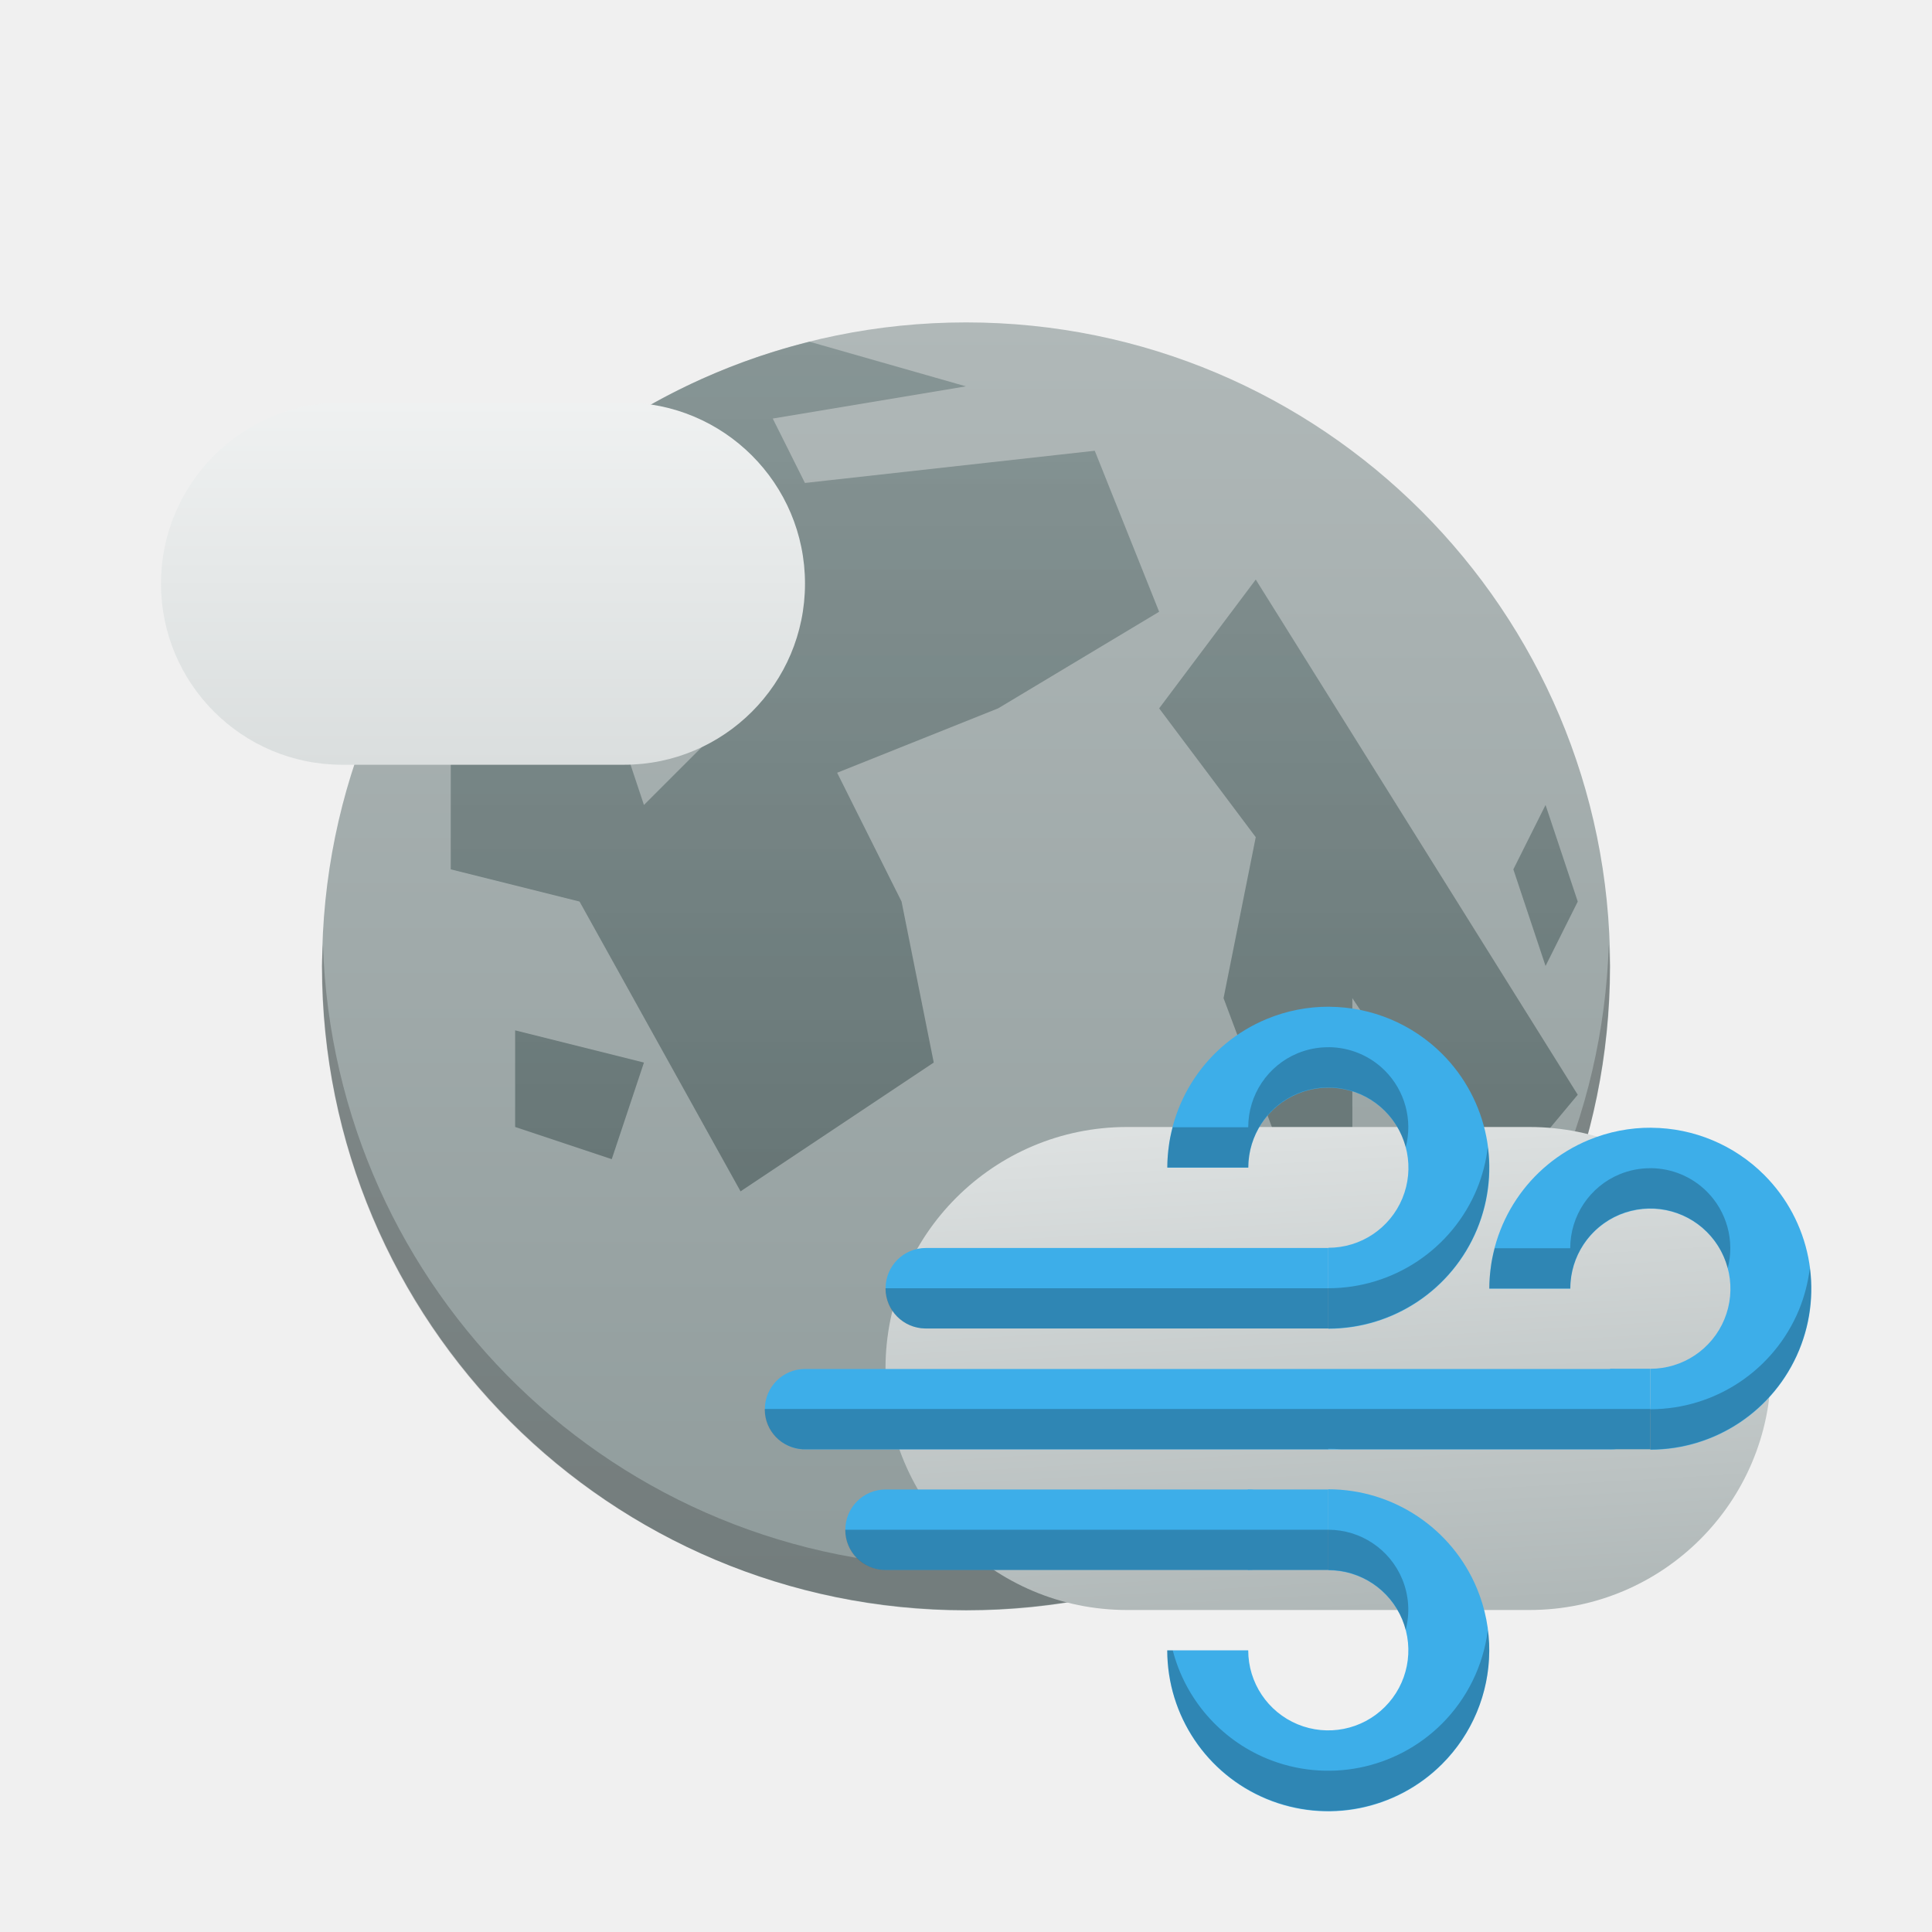
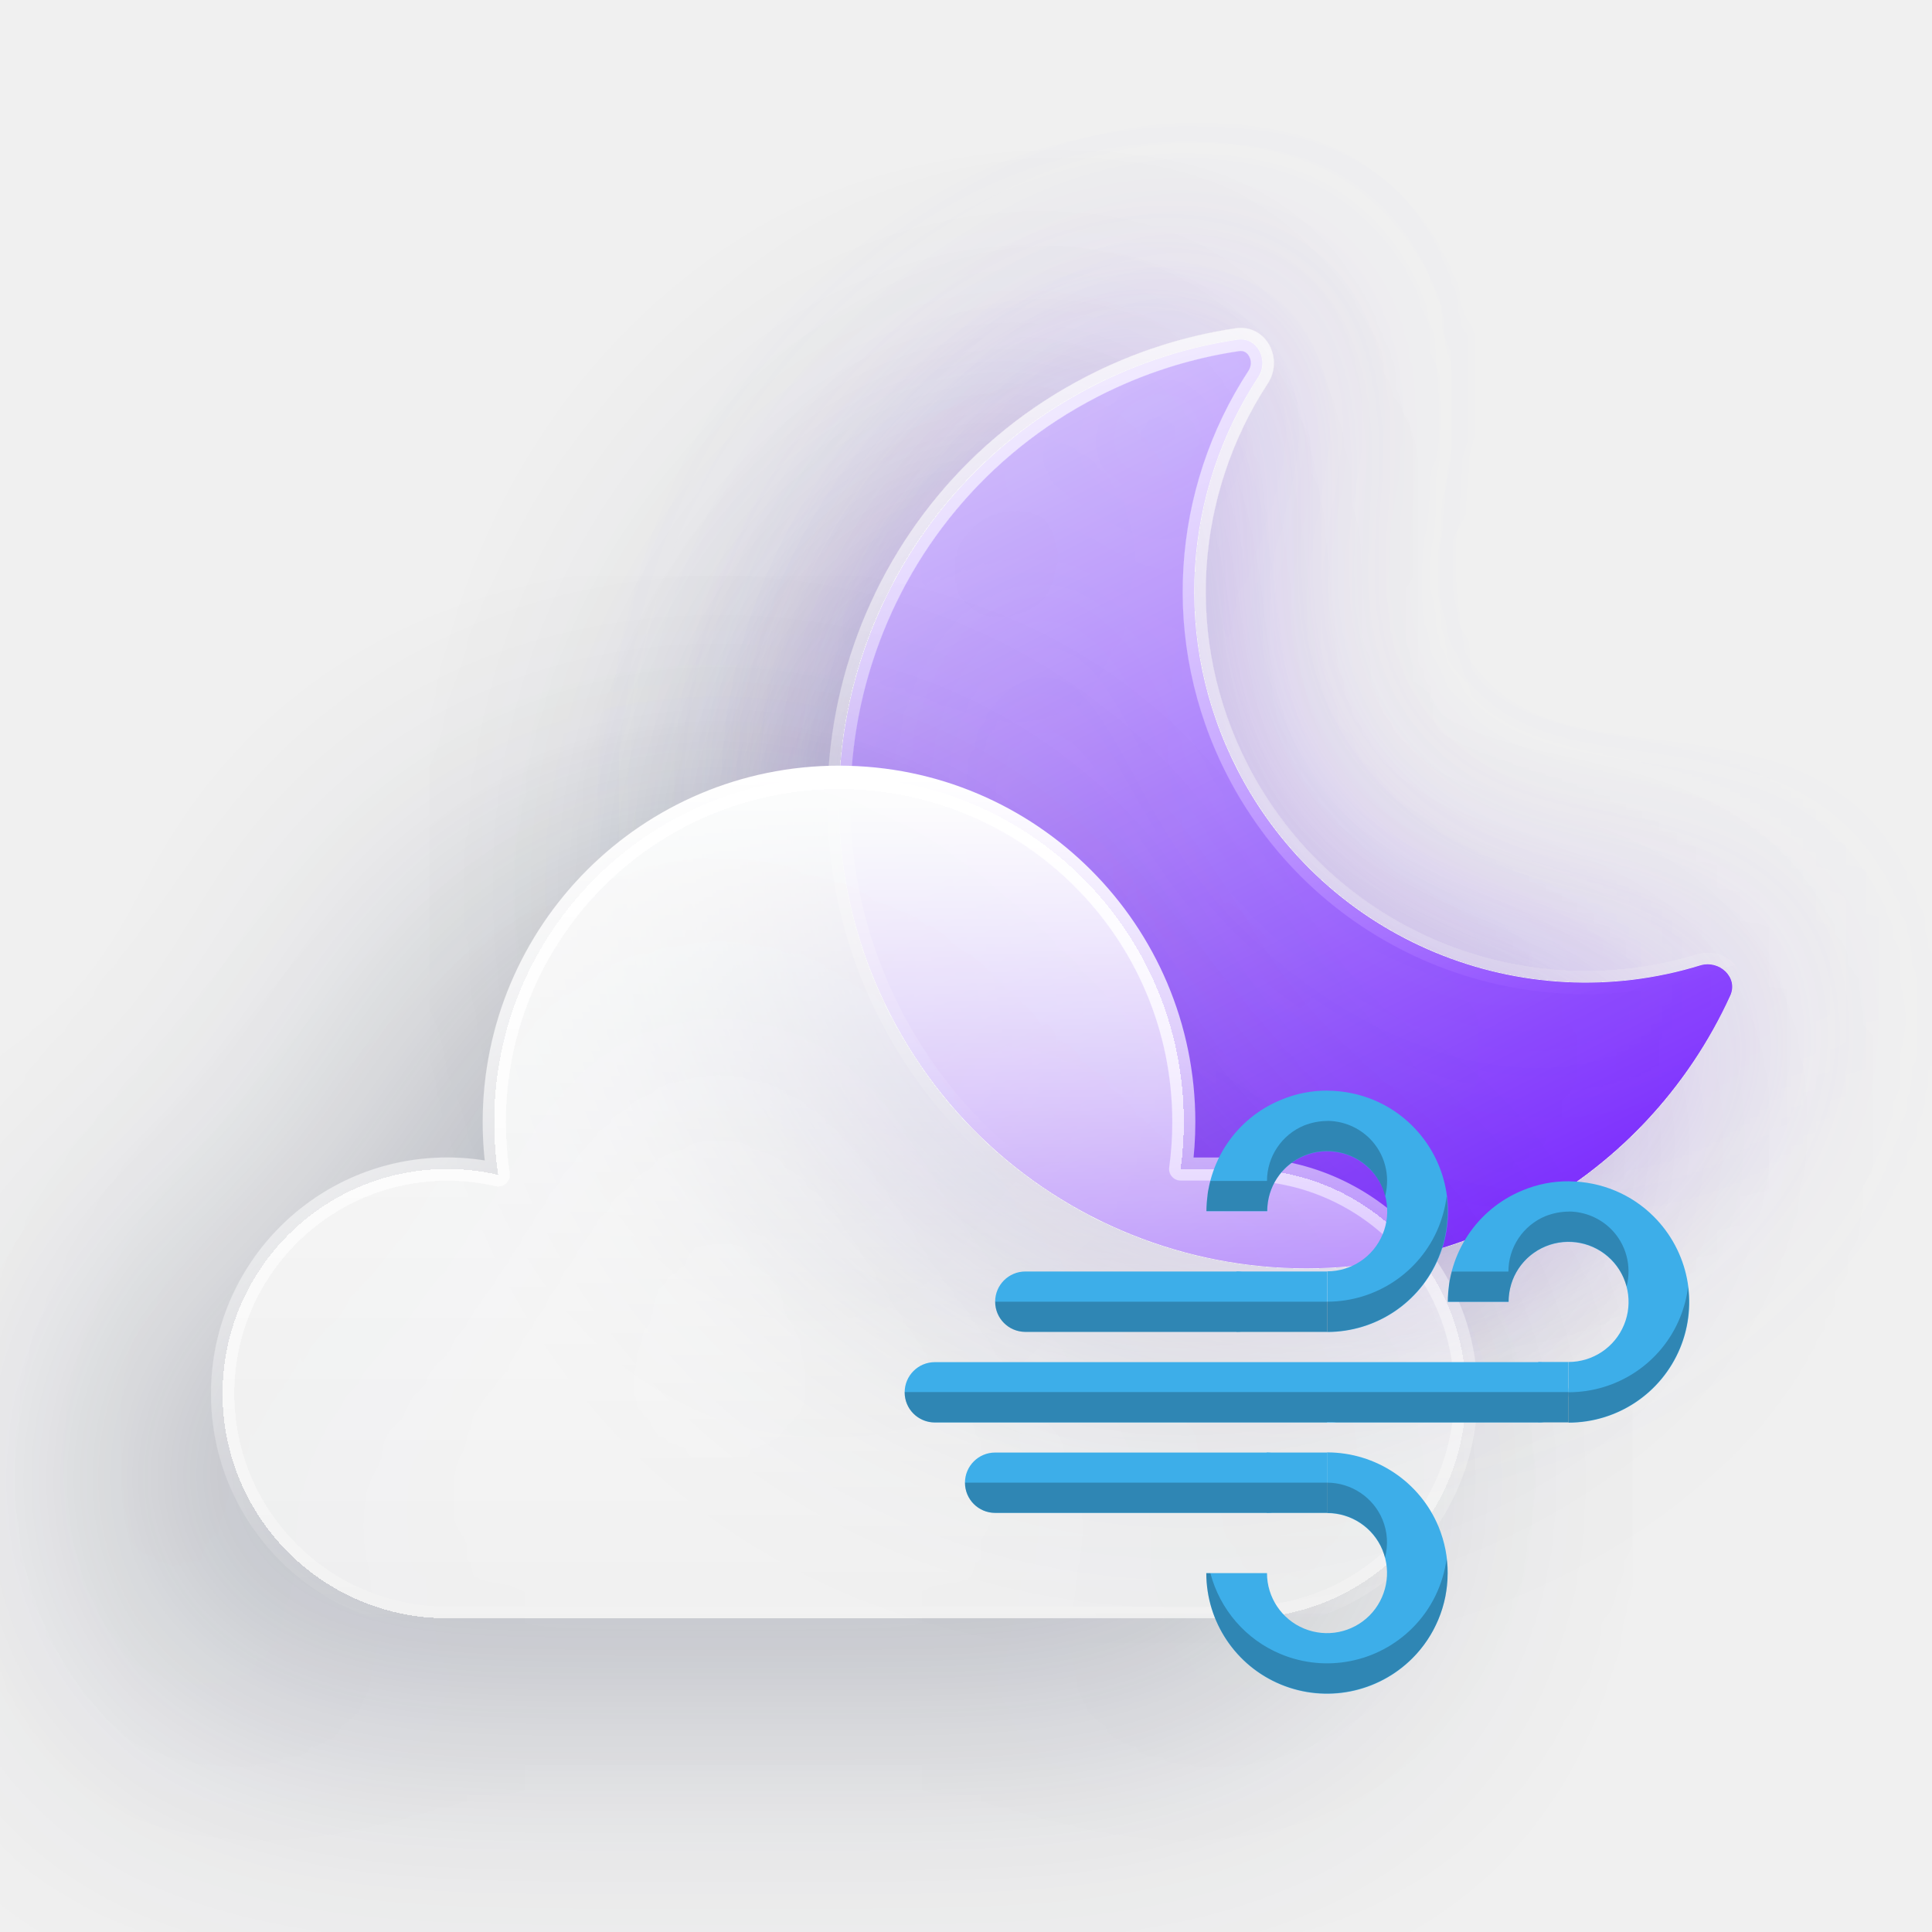
- <svg xmlns="http://www.w3.org/2000/svg" xmlns:xlink="http://www.w3.org/1999/xlink" id="svg38" version="1.1" viewBox="0 0 48 48">
-   <defs id="defs20">
-     <linearGradient id="0">
-       <stop id="stop2" stop-color="#eff1f1" offset="0" />
-       <stop id="stop4" stop-color="#b0b8b8" offset="1" />
+ <svg xmlns="http://www.w3.org/2000/svg" width="32" height="32" viewBox="0 0 24 24" version="1.1" id="svg2">
+   <defs id="defs2">
+     <filter id="filter0_dd_2_322" x="464.098" y="422.412" width="264.22" height="264.41" filterUnits="userSpaceOnUse" color-interpolation-filters="sRGB">
+       <feFlood flood-opacity="0" result="BackgroundImageFix" id="feFlood6" />
+       <feColorMatrix in="SourceAlpha" type="matrix" values="0 0 0 0 0 0 0 0 0 0 0 0 0 0 0 0 0 0 127 0" result="hardAlpha" id="feColorMatrix6" />
+       <feOffset dx="-21" dy="15" id="feOffset6" />
+       <feGaussianBlur stdDeviation="25" id="feGaussianBlur6" />
+       <feComposite in2="hardAlpha" operator="out" id="feComposite6" />
+       <feColorMatrix type="matrix" values="0 0 0 0 0.113 0 0 0 0 0.149 0 0 0 0 0.275 0 0 0 0.25 0" id="feColorMatrix7" />
+       <feBlend mode="normal" in2="BackgroundImageFix" result="effect1_dropShadow_2_322" id="feBlend7" />
+       <feColorMatrix in="SourceAlpha" type="matrix" values="0 0 0 0 0 0 0 0 0 0 0 0 0 0 0 0 0 0 127 0" result="hardAlpha" id="feColorMatrix8" />
+       <feOffset id="feOffset8" />
+       <feGaussianBlur stdDeviation="19" id="feGaussianBlur8" />
+       <feComposite in2="hardAlpha" operator="out" id="feComposite8" />
+       <feColorMatrix type="matrix" values="0 0 0 0 0.62 0 0 0 0 0.424 0 0 0 0 1 0 0 0 0.4 0" id="feColorMatrix9" />
+       <feBlend mode="normal" in2="effect1_dropShadow_2_322" result="effect2_dropShadow_2_322" id="feBlend9" />
+       <feBlend mode="normal" in="SourceGraphic" in2="effect2_dropShadow_2_322" result="shape" id="feBlend10" />
+     </filter>
+     <linearGradient id="paint0_linear_2_322" x1="563.961" y1="477.989" x2="638.152" y2="622.227" gradientUnits="userSpaceOnUse">
+       <stop offset="0" stop-color="#D4C0FF" id="stop12" />
+       <stop offset="1" stop-color="#7E2FFF" id="stop13" />
    </linearGradient>
-     <linearGradient id="3-0" x2="0" y1="503.8" y2="542.8" gradientTransform="matrix(.5 0 0 .5 194.29 255.9)" gradientUnits="userSpaceOnUse">
-       <stop id="stop12" stop-color="#b0b8b8" offset="0" />
-       <stop id="stop14" stop-color="#909c9c" offset="1" />
+     <linearGradient id="paint1_linear_2_322" x1="572.038" y1="398.677" x2="618.183" y2="587.979" gradientUnits="userSpaceOnUse">
+       <stop stop-color="white" id="stop14" />
+       <stop offset="1" stop-color="white" stop-opacity="0" id="stop15" />
    </linearGradient>
-     <linearGradient id="4-3" x2="0" y1="4" y2="44" gradientTransform="matrix(.5 0 0 .5 386.57 505.8)" gradientUnits="userSpaceOnUse">
-       <stop id="stop7" stop-color="#6f8181" offset="0" />
-       <stop id="stop9-0" stop-color="#334545" offset="1" />
+     <mask id="path-1-inside-1_2_322" fill="#ffffff">
+       <path fill-rule="evenodd" clip-rule="evenodd" d="m 604.339,460.456 c 3.453,-0.512 5.514,3.562 3.604,6.484 -12.939,19.798 -15.162,45.796 -3.57,68.331 15.295,29.736 49.483,43.411 80.363,33.906 3.339,-1.028 6.685,2.084 5.234,5.263 -7.299,15.984 -19.821,29.722 -36.659,38.383 -39.83,20.488 -88.728,4.807 -109.215,-35.023 -20.488,-39.83 -4.807,-88.727 35.023,-109.215 8.135,-4.184 16.648,-6.86 25.22,-8.129 z" id="path1" />
+     </mask>
+     <filter id="filter1_d_2_322" x="357" y="501.472" width="316.045" height="246.148" filterUnits="userSpaceOnUse" color-interpolation-filters="sRGB">
+       <feFlood flood-opacity="0" result="BackgroundImageFix" id="feFlood10" />
+       <feColorMatrix in="SourceAlpha" type="matrix" values="0 0 0 0 0 0 0 0 0 0 0 0 0 0 0 0 0 0 127 0" result="hardAlpha" id="feColorMatrix10" />
+       <feOffset dx="-21" dy="15" id="feOffset10" />
+       <feGaussianBlur stdDeviation="25" id="feGaussianBlur10" />
+       <feComposite in2="hardAlpha" operator="out" id="feComposite10" />
+       <feColorMatrix type="matrix" values="0 0 0 0 0.113 0 0 0 0 0.149 0 0 0 0 0.275 0 0 0 0.25 0" id="feColorMatrix11" />
+       <feBlend mode="normal" in2="BackgroundImageFix" result="effect1_dropShadow_2_322" id="feBlend11" />
+       <feBlend mode="normal" in="SourceGraphic" in2="effect1_dropShadow_2_322" result="shape" id="feBlend12" />
+     </filter>
+     <linearGradient id="paint2_linear_2_322" x1="546.071" y1="540.868" x2="546.071" y2="699.134" gradientUnits="userSpaceOnUse">
+       <stop stop-color="white" id="stop16" />
+       <stop offset="1" stop-color="white" stop-opacity="0" id="stop17" />
    </linearGradient>
-     <linearGradient id="2-92" x1="417.57" x2="418.57" y1="522.8" y2="539.8" gradientTransform="translate(-384.57 -499.8)" gradientUnits="userSpaceOnUse" xlink:href="#0" />
-     <linearGradient id="1-9" x2="0" y1="509.8" y2="536.8" gradientTransform="translate(-384.57 -499.8)" gradientUnits="userSpaceOnUse" xlink:href="#0" />
+     <linearGradient id="paint3_linear_2_322" x1="536.022" y1="536.472" x2="536.022" y2="682.62" gradientUnits="userSpaceOnUse">
+       <stop stop-color="white" id="stop18" />
+       <stop offset="1" stop-color="white" stop-opacity="0" id="stop19" />
+     </linearGradient>
+     <mask id="path-3-inside-2_2_322" fill="#ffffff">
+       <path fill-rule="evenodd" clip-rule="evenodd" d="m 604.556,682.617 c 0.152,0.002 0.303,0.003 0.455,0.003 21.558,0 39.034,-17.476 39.034,-39.033 0,-21.558 -17.476,-39.033 -39.034,-39.033 -0.152,0 -0.303,0 -0.455,0.002 v -0.002 h -10.083 c 0.365,-2.672 0.553,-5.399 0.553,-8.171 0,-33.088 -26.824,-59.911 -59.912,-59.911 -33.088,0 -59.911,26.823 -59.911,59.911 0,3.123 0.239,6.189 0.699,9.183 -2.849,-0.662 -5.818,-1.012 -8.869,-1.012 -21.557,0 -39.033,17.475 -39.033,39.033 0,21.557 17.476,39.033 39.033,39.033 0.152,0 0.304,-10e-4 0.455,-0.003 l -0.002,0.003 h 137.07 z" id="path4" />
+     </mask>
+     <mask id="mask2" fill="#ffffff">
+       <path fill-rule="evenodd" clip-rule="evenodd" d="m 604.339,460.456 c 3.453,-0.512 5.514,3.562 3.604,6.484 -12.939,19.798 -15.162,45.796 -3.57,68.331 15.295,29.736 49.483,43.411 80.363,33.906 3.339,-1.028 6.685,2.084 5.234,5.263 -7.299,15.984 -19.821,29.722 -36.659,38.383 -39.83,20.488 -88.728,4.807 -109.215,-35.023 -20.488,-39.83 -4.807,-88.727 35.023,-109.215 8.135,-4.184 16.648,-6.86 25.22,-8.129 z" id="path2" />
+     </mask>
+     <mask id="mask6" fill="#ffffff">
+       <path fill-rule="evenodd" clip-rule="evenodd" d="m 604.556,682.617 c 0.152,0.002 0.303,0.003 0.455,0.003 21.558,0 39.034,-17.476 39.034,-39.033 0,-21.558 -17.476,-39.033 -39.034,-39.033 -0.152,0 -0.303,0 -0.455,0.002 v -0.002 h -10.083 c 0.365,-2.672 0.553,-5.399 0.553,-8.171 0,-33.088 -26.824,-59.911 -59.912,-59.911 -33.088,0 -59.911,26.823 -59.911,59.911 0,3.123 0.239,6.189 0.699,9.183 -2.849,-0.662 -5.818,-1.012 -8.869,-1.012 -21.557,0 -39.033,17.475 -39.033,39.033 0,21.557 17.476,39.033 39.033,39.033 0.152,0 0.304,-10e-4 0.455,-0.003 l -0.002,0.003 h 137.07 z" id="path6" />
+     </mask>
  </defs>
-   <path id="path872-7" transform="rotate(180.44)" d="m-53.044-5.566a4 4 0 0 1-2.469 3.696 4 4 0 0 1-4.359-0.867 4 4 0 0 1-0.867-4.359 4 4 0 0 1 3.696-2.469v4z" fill="#3daee9" stroke-width="0" style="paint-order:normal" />
-   <g id="g30" transform="matrix(1.6 0 0 1.6 -613.71 -804.47)">
-     <rect id="rect24-6" x="388.57" y="507.8" width="20" height="20" rx="10" fill="url(#3-0)" />
-     <path id="path26" d="m396.14 508.1c-2.266 0.562-4.217 1.889-5.572 3.697v4.496l2 0.5 2.5 4.5 3-2-0.5-2.5-1-2 2.5-1 2.5-1.5-1-2.5-4.5 0.5-0.5-1 3-0.5zm6.928 3.693-1.5 2 1.5 2-0.5 2.5 1.5 4 0.5-1.5v-2.5l1 1.5v3l2.5-3zm-8.5 0.5 0.5 1.5-1.5 1.5-0.5-1.5zm13 3-0.5 1 0.5 1.5 0.5-1zm-16 3.5v1.5l1.5 0.5 0.5-1.5z" fill="url(#4-3)" opacity=".614" />
-     <path id="path28" transform="matrix(.66667 0 0 .66667 385.9 502.46)" d="m4.025 22.5c-0.005 0.168-0.025 0.331-0.025 0.5 0 8.31 6.69 15 15 15s15-6.69 15-15c0-0.169-0.02-0.332-0.025-0.5-0.264 8.075-6.834 14.5-14.975 14.5s-14.71-6.426-14.975-14.5z" opacity=".2" />
+   <g id="g1">
+     <path fill-rule="evenodd" clip-rule="evenodd" d="m 604.339,460.456 c 3.453,-0.512 5.514,3.562 3.604,6.484 -12.939,19.798 -15.162,45.796 -3.57,68.331 15.295,29.736 49.483,43.411 80.363,33.906 3.339,-1.028 6.685,2.084 5.234,5.263 -7.299,15.984 -19.821,29.722 -36.659,38.383 -39.83,20.488 -88.728,4.807 -109.215,-35.023 -20.488,-39.83 -4.807,-88.727 35.023,-109.215 8.135,-4.184 16.648,-6.86 25.22,-8.129 z" id="path3" style="fill:url(#paint0_linear_2_322);filter:url(#filter0_dd_2_322)" transform="matrix(0.07149271,0,0,0.07149271,-27.83417,-28.69938)" />
  </g>
-   <g id="layer1">
-     <rect id="rect31" x="22" y="28" width="22" height="12" rx="6" fill="url(#2-92)" />
-     <rect id="rect33" x="4" y="10" width="16" height="9" rx="4.5" fill="url(#1-9)" />
-     <g id="g1002-3" transform="translate(1.002 .011774)" fill="#3daee9" stroke-width="0">
-       <rect id="rect870-6" x="18" y="34" width="22" height="2" ry="1" style="paint-order:normal" />
-       <path id="path872-3-75" d="m40.029 28.006a4 4 0 0 0-1.56 0.305 4 4 0 0 0-2.469 3.695h2.012a1.989 1.989 0 0 1 1.227-1.838 1.989 1.989 0 0 1 2.168 0.432 1.989 1.989 0 0 1 0.432 2.168 1.989 1.989 0 0 1-1.838 1.227v2.012a4 4 0 0 0 3.695-2.469 4 4 0 0 0-0.867-4.359 4 4 0 0 0-2.799-1.172z" style="paint-order:normal" />
-       <path id="path872-3-3-5" d="m35.999 41.018a4 4 0 0 0-0.305-1.56 4 4 0 0 0-3.695-2.469v2.012a1.989 1.989 0 0 1 1.838 1.227 1.989 1.989 0 0 1-0.432 2.168 1.989 1.989 0 0 1-2.168 0.432 1.989 1.989 0 0 1-1.227-1.838h-2.012a4 4 0 0 0 2.469 3.695 4 4 0 0 0 4.359-0.867 4 4 0 0 0 1.172-2.799z" style="paint-order:normal" />
-       <path id="path872-3-7-2" d="m32.029 25a4 4 0 0 0-1.56 0.305 4 4 0 0 0-2.469 3.695h2.012a1.989 1.989 0 0 1 1.227-1.838 1.989 1.989 0 0 1 2.168 0.432 1.989 1.989 0 0 1 0.432 2.168 1.989 1.989 0 0 1-1.838 1.227v2.012a4 4 0 0 0 3.695-2.469 4 4 0 0 0-0.867-4.359 4 4 0 0 0-2.799-1.172z" style="paint-order:normal" />
-       <rect id="rect890" x="39" y="33.994" width="1" height="2" ry="0" style="paint-order:normal" />
-       <rect id="rect870-6-1" x="21" y="30.994" width="9" height="2" ry="1" style="paint-order:normal" />
-       <rect id="rect890-2" x="29" y="30.994" width="3" height="2" ry="0" style="paint-order:normal" />
-       <rect id="rect870-6-7" x="20" y="36.994" width="11" height="2" ry="1" style="paint-order:normal" />
-       <rect id="rect890-0" x="30" y="36.994" width="2" height="2" ry="0" style="paint-order:normal" />
-     </g>
-     <path id="rect870-6-3" d="m33.014 26.018a1.989 1.989 0 0 0-0.775 0.15 1.989 1.989 0 0 0-1.227 1.838h-1.877a4 4 0 0 0-0.029 0.119 4 4 0 0 0-0.051 0.242 4 4 0 0 0-0.02 0.154 4 4 0 0 0-0.025 0.236 4 4 0 0 0-0.01 0.248h2.012a1.989 1.989 0 0 1 0.01-0.188 1.989 1.989 0 0 1 1.217-1.65 1.989 1.989 0 0 1 2.168 0.432 1.989 1.989 0 0 1 0.518 0.906 1.989 1.989 0 0 0-0.518-1.906 1.989 1.989 0 0 0-1.393-0.582zm3.949 2.49a4 4 0 0 1-0.268 1.029 4 4 0 0 1-3.695 2.469h-10.998c-1.2e-5 0.002-2e-3 0.004-2e-3 0.006 0 0.544 0.431 0.978 0.971 0.994h10.029a4 4 0 0 0 3.695-2.469 4 4 0 0 0 0.279-1.959 4 4 0 0 0 0-0.004 4 4 0 0 0-0.012-0.066zm4.051 0.516a1.989 1.989 0 0 0-0.775 0.15 1.989 1.989 0 0 0-1.227 1.838h-1.877a4 4 0 0 0-0.029 0.119 4 4 0 0 0-0.051 0.242 4 4 0 0 0-0.02 0.156 4 4 0 0 0-0.025 0.234 4 4 0 0 0-0.01 0.248h2.012a1.989 1.989 0 0 1 0.01-0.188 1.989 1.989 0 0 1 1.217-1.65 1.989 1.989 0 0 1 2.168 0.432 1.989 1.989 0 0 1 0.518 0.906 1.989 1.989 0 0 0-0.518-1.906 1.989 1.989 0 0 0-1.393-0.582zm3.949 2.49a4 4 0 0 1-0.268 1.029 4 4 0 0 1-3.695 2.469v-0.006h-21.998c-4.7e-5 0.004-2e-3 0.008-2e-3 0.012 0 0.533 0.416 0.957 0.941 0.988h13.059v-0.012a4 4 0 0 1 0.313 0.012h7.688v0.006a4 4 0 0 0 3.695-2.469 4 4 0 0 0 0.279-1.959 4 4 0 0 0 0-0.004 4 4 0 0 0-0.012-0.066zm-23.963 6.492c-1.1e-5 2e-3 0 0.004 0 0.006 0 0.544 0.431 0.978 0.971 0.994h11.029a1.989 1.989 0 0 1 1.838 1.227 1.989 1.989 0 0 1 0.086 0.262 1.989 1.989 0 0 0-0.086-1.262 1.989 1.989 0 0 0-1.838-1.227h-11.998c0 1.33e-4 -2e-3 -1.33e-4 -2e-3 0zm15.963 2.504a4 4 0 0 1-1.135 2.312 4 4 0 0 1-4.359 0.867 4 4 0 0 1-2.332-2.684h-0.137a4 4 0 0 0 2.469 3.684 4 4 0 0 0 4.359-0.867 4 4 0 0 0 1.01-1.701 4 4 0 0 0 0.092-0.379 4 4 0 0 0 2e-3 -0.012 4 4 0 0 0 0.053-0.383 4 4 0 0 0 0.014-0.312 4 4 0 0 0-0.018-0.4 4 4 0 0 0-0.018-0.125z" fill-opacity=".227" stroke-width="0" style="paint-order:normal" />
-   </g>
+   <path d="m 604.339,460.456 0.293,1.978 z m 1.812,73.901 c -11.249,-21.87 -9.095,-47.102 3.466,-66.322 l -3.348,-2.189 c -13.316,20.376 -15.609,47.14 -3.675,70.34 z m 77.997,32.908 c -29.97,9.225 -63.153,-4.05 -77.997,-32.908 l -3.557,1.829 c 15.746,30.612 50.94,44.687 82.73,34.902 z m 4.002,6.344 c -7.118,15.59 -19.329,28.987 -35.754,37.436 l 1.83,3.557 c 17.251,-8.874 30.085,-22.954 37.563,-39.332 z m -35.754,37.436 c -38.848,19.982 -86.539,4.688 -106.522,-34.16 l -3.557,1.83 c 20.993,40.812 71.096,56.88 111.909,35.887 z m -106.522,-34.16 c -19.982,-38.848 -4.688,-86.539 34.16,-106.521 l -1.83,-3.557 c -40.812,20.992 -56.879,71.095 -35.887,111.908 z m 34.16,-106.521 c 7.937,-4.083 16.24,-6.692 24.598,-7.93 l -0.586,-3.957 c -8.786,1.301 -17.509,4.044 -25.842,8.33 z m 105.29,100.724 c 0.923,-0.284 1.844,0.003 2.428,0.574 0.554,0.541 0.726,1.228 0.398,1.947 l 3.639,1.661 c 1.123,-2.459 0.348,-4.917 -1.243,-6.47 -1.56,-1.524 -3.982,-2.279 -6.398,-1.535 z M 609.617,468.035 c 1.382,-2.115 1.328,-4.65 0.298,-6.57 -1.051,-1.958 -3.196,-3.384 -5.869,-2.988 l 0.586,3.957 c 0.78,-0.115 1.392,0.24 1.758,0.922 0.386,0.719 0.407,1.682 -0.121,2.49 z" id="path5" style="fill:url(#paint1_linear_2_322);filter:url(#filter0_dd_2_322)" transform="matrix(0.07149271,0,0,0.07149271,-27.83417,-28.69938)" />
+   <path fill-rule="evenodd" clip-rule="evenodd" d="m 604.556,682.617 c 0.152,0.002 0.303,0.003 0.455,0.003 21.558,0 39.034,-17.476 39.034,-39.033 0,-21.558 -17.476,-39.033 -39.034,-39.033 -0.152,0 -0.303,0 -0.455,0.002 v -0.002 h -10.083 c 0.365,-2.672 0.553,-5.399 0.553,-8.171 0,-33.088 -26.824,-59.911 -59.912,-59.911 -33.088,0 -59.911,26.823 -59.911,59.911 0,3.123 0.239,6.189 0.699,9.183 -2.849,-0.662 -5.818,-1.012 -8.869,-1.012 -21.557,0 -39.033,17.475 -39.033,39.033 0,21.557 17.476,39.033 39.033,39.033 0.152,0 0.304,-10e-4 0.455,-0.003 l -0.002,0.003 h 137.07 z" shape-rendering="crispEdges" id="path7" style="fill:url(#paint2_linear_2_322);filter:url(#filter1_d_2_322)" transform="matrix(0.07149271,0,0,0.07149271,-27.83417,-28.69938)" />
+   <path d="m 604.556,682.617 0.023,-1.999 c -0.534,-0.006 -1.049,0.202 -1.429,0.577 -0.38,0.376 -0.594,0.888 -0.594,1.422 z m 0,-78.061 h -2 c 0,0.535 0.214,1.047 0.594,1.422 0.38,0.376 0.895,0.584 1.429,0.578 z m 0,-0.002 h 2 c 0,-1.105 -0.895,-2 -2,-2 z m -10.083,0 -1.981,-0.271 c -0.078,0.573 0.095,1.151 0.475,1.586 0.379,0.435 0.929,0.685 1.506,0.685 z m -118.571,1.012 -0.453,1.948 c 0.647,0.15 1.326,-0.031 1.813,-0.482 0.487,-0.451 0.718,-1.114 0.617,-1.771 z m -8.414,77.051 1.57,1.24 c 0.478,-0.605 0.565,-1.43 0.225,-2.122 -0.34,-0.691 -1.047,-1.126 -1.817,-1.117 z m -0.002,0.003 -1.569,-1.239 c -0.475,0.601 -0.565,1.421 -0.23,2.111 0.334,0.69 1.033,1.128 1.799,1.128 z m 137.07,0 v 2 c 1.105,0 2,-0.895 2,-2 z m -0.022,1.997 c 0.159,0.002 0.318,0.003 0.477,0.003 v -4 c -0.144,0 -0.288,-10e-4 -0.432,-0.002 z m 0.477,0.003 c 22.662,0 41.034,-18.371 41.034,-41.033 h -4 c 0,20.453 -16.581,37.033 -37.034,37.033 z m 41.034,-41.033 c 0,-22.662 -18.372,-41.033 -41.034,-41.033 v 4 c 20.453,0 37.034,16.58 37.034,37.033 z m -41.034,-41.033 c -0.159,0 -0.318,0 -0.477,0.002 l 0.045,4 c 0.144,-0.002 0.288,-0.002 0.432,-0.002 z m -2.455,2 v 0.002 h 4 v -0.002 z m -8.083,2 h 10.083 v -4 h -10.083 z m 1.982,-1.73 c 0.376,-2.761 0.571,-5.579 0.571,-8.441 h -4 c 0,2.681 -0.182,5.318 -0.534,7.9 z m 0.571,-8.441 c 0,-34.192 -27.719,-61.911 -61.912,-61.911 v 4 c 31.984,0 57.912,25.928 57.912,57.911 z m -61.912,-61.911 c -34.192,0 -61.911,27.719 -61.911,61.911 h 4 c 0,-31.983 25.928,-57.911 57.911,-57.911 z m -61.911,61.911 c 0,3.225 0.246,6.393 0.722,9.487 l 3.954,-0.609 c -0.445,-2.893 -0.676,-5.857 -0.676,-8.878 z m 3.152,7.234 c -2.997,-0.696 -6.118,-1.063 -9.322,-1.063 v 4 c 2.897,0 5.715,0.332 8.416,0.96 z m -9.322,-1.063 c -22.662,0 -41.033,18.371 -41.033,41.033 h 4 c 0,-20.453 16.58,-37.033 37.033,-37.033 z M 426,643.587 c 0,22.662 18.371,41.033 41.033,41.033 v -4 C 446.58,680.62 430,664.04 430,643.587 Z m 41.033,41.033 c 0.16,0 0.319,-10e-4 0.478,-0.003 l -0.045,-3.999 c -0.144,10e-4 -0.288,0.002 -0.433,0.002 z m 2.023,-0.76 0.002,-0.003 -3.139,-2.479 -0.002,0.003 z m 135.5,-3.24 h -137.07 v 4 h 137.07 z m -2,1.997 v 0.003 h 4 v -0.003 z" id="path8" style="fill:url(#paint3_linear_2_322);filter:url(#filter1_d_2_322)" transform="matrix(0.07149271,0,0,0.07149271,-27.83417,-28.69938)" />
+   <path id="path1-9" d="m 11.613,16.921 h 7.496 c 0.209,0 0.375,0.168 0.375,0.375 0,0.207 -0.166,0.375 -0.375,0.375 h -7.496 c -0.207,0 -0.375,-0.168 -0.375,-0.375 0,-0.207 0.168,-0.375 0.375,-0.375 z" style="fill:#3daee9;fill-opacity:1;fill-rule:nonzero;stroke:none;stroke-width:0.5" />
+   <path id="path2-5" d="m 19.495,14.674 c -0.201,-0.002 -0.4,0.037 -0.585,0.115 -0.561,0.232 -0.925,0.779 -0.925,1.384 h 0.756 c -0.002,-0.301 0.179,-0.574 0.459,-0.689 0.279,-0.115 0.599,-0.051 0.812,0.162 0.214,0.213 0.277,0.535 0.162,0.812 -0.115,0.279 -0.387,0.461 -0.689,0.461 v 0.754 c 0.607,0 1.154,-0.365 1.386,-0.925 0.232,-0.56 0.103,-1.204 -0.326,-1.634 -0.277,-0.279 -0.654,-0.435 -1.048,-0.439 z" style="fill:#3daee9;fill-opacity:1;fill-rule:nonzero;stroke:none;stroke-width:0.5" />
+   <path id="path3-3" d="m 17.984,19.551 c 0.002,-0.199 -0.037,-0.398 -0.113,-0.584 -0.232,-0.56 -0.779,-0.925 -1.386,-0.925 v 0.754 c 0.302,0 0.574,0.181 0.689,0.461 0.115,0.277 0.05,0.599 -0.162,0.812 -0.213,0.213 -0.533,0.277 -0.812,0.162 -0.279,-0.115 -0.461,-0.388 -0.461,-0.689 h -0.754 c 0,0.605 0.365,1.152 0.925,1.384 0.56,0.232 1.204,0.105 1.634,-0.324 0.279,-0.279 0.437,-0.656 0.439,-1.05 z" style="fill:#3daee9;fill-opacity:1;fill-rule:nonzero;stroke:none;stroke-width:0.5" />
+   <path id="path4-5" d="m 16.497,13.548 c -0.201,-0.002 -0.4,0.037 -0.585,0.115 -0.561,0.23 -0.925,0.777 -0.925,1.384 h 0.756 c -0.002,-0.301 0.179,-0.574 0.459,-0.689 0.279,-0.115 0.599,-0.05 0.812,0.162 0.214,0.213 0.277,0.535 0.162,0.812 -0.115,0.279 -0.387,0.461 -0.689,0.461 v 0.754 c 0.607,0 1.154,-0.365 1.386,-0.925 0.232,-0.56 0.103,-1.204 -0.326,-1.634 -0.277,-0.279 -0.654,-0.435 -1.048,-0.439 z" style="fill:#3daee9;fill-opacity:1;fill-rule:nonzero;stroke:none;stroke-width:0.5" />
+   <path id="path5-6" d="m 19.109,16.919 h 0.375 v 0.75 h -0.375 z" style="fill:#3daee9;fill-opacity:1;fill-rule:nonzero;stroke:none;stroke-width:0.5" />
+   <path id="path6-2" d="m 12.737,15.795 h 2.624 c 0.209,0 0.375,0.168 0.375,0.375 0,0.207 -0.166,0.375 -0.375,0.375 h -2.624 c -0.207,0 -0.375,-0.168 -0.375,-0.375 0,-0.207 0.168,-0.375 0.375,-0.375 z" style="fill:#3daee9;fill-opacity:1;fill-rule:nonzero;stroke:none;stroke-width:0.5" />
+   <path id="path7-9" d="m 15.361,15.795 h 1.124 v 0.75 h -1.124 z" style="fill:#3daee9;fill-opacity:1;fill-rule:nonzero;stroke:none;stroke-width:0.5" />
+   <path id="path8-1" d="m 12.362,18.044 h 3.373 c 0.209,0 0.375,0.168 0.375,0.375 0,0.207 -0.166,0.375 -0.375,0.375 h -3.373 c -0.207,0 -0.375,-0.168 -0.375,-0.375 0,-0.207 0.168,-0.375 0.375,-0.375 z" style="fill:#3daee9;fill-opacity:1;fill-rule:nonzero;stroke:none;stroke-width:0.5" />
+   <path id="path9-2" d="m 15.736,18.044 h 0.75 v 0.75 h -0.75 z" style="fill:#3daee9;fill-opacity:1;fill-rule:nonzero;stroke:none;stroke-width:0.5" />
+   <path id="path10-7" d="m 16.491,13.925 c -0.1,0 -0.199,0.02 -0.291,0.056 -0.279,0.115 -0.461,0.389 -0.461,0.689 h -0.703 c -0.005,0.016 -0.008,0.029 -0.012,0.045 -0.005,0.029 -0.013,0.06 -0.019,0.09 -0.002,0.019 -0.005,0.039 -0.005,0.058 -0.004,0.029 -0.007,0.058 -0.009,0.088 -0.002,0.031 -0.005,0.062 -0.005,0.093 h 0.754 c 0,-0.023 0.002,-0.047 0.005,-0.07 0.025,-0.275 0.201,-0.513 0.457,-0.619 0.277,-0.115 0.599,-0.05 0.812,0.162 0.093,0.094 0.16,0.211 0.193,0.34 0.066,-0.256 -0.005,-0.527 -0.193,-0.715 -0.139,-0.138 -0.326,-0.216 -0.521,-0.218 z m 1.48,0.933 c -0.016,0.133 -0.051,0.263 -0.101,0.387 -0.23,0.56 -0.777,0.925 -1.384,0.925 h -4.123 c 0,0 0,0.002 0,0.002 0,0.203 0.162,0.367 0.363,0.373 h 3.759 c 0.607,0 1.154,-0.365 1.384,-0.925 0.097,-0.232 0.132,-0.484 0.105,-0.734 0,0 0,-0.002 0,-0.002 -0.002,-0.008 -0.002,-0.016 -0.004,-0.025 z m 1.519,0.193 c -0.1,0 -0.199,0.02 -0.291,0.056 -0.279,0.115 -0.461,0.388 -0.461,0.689 h -0.703 c -0.005,0.015 -0.008,0.029 -0.012,0.045 -0.005,0.029 -0.013,0.06 -0.019,0.09 -0.002,0.019 -0.005,0.039 -0.005,0.058 -0.004,0.029 -0.007,0.058 -0.009,0.087 -0.002,0.031 -0.005,0.063 -0.005,0.094 h 0.754 c 0,-0.023 0.002,-0.047 0.005,-0.07 0.025,-0.275 0.201,-0.513 0.457,-0.619 0.277,-0.115 0.599,-0.05 0.812,0.162 0.093,0.094 0.16,0.211 0.193,0.34 0.066,-0.256 -0.005,-0.527 -0.193,-0.715 -0.139,-0.138 -0.326,-0.216 -0.521,-0.218 z m 1.48,0.933 c -0.016,0.133 -0.051,0.263 -0.101,0.386 -0.23,0.561 -0.777,0.925 -1.384,0.925 v -0.002 H 11.238 c 0,0.002 0,0.002 0,0.005 0,0.201 0.156,0.359 0.353,0.371 h 4.894 v -0.005 c 0.039,0 0.078,0 0.117,0.005 h 2.881 v 0.002 c 0.607,0 1.154,-0.365 1.386,-0.925 0.096,-0.232 0.131,-0.484 0.103,-0.734 0,0 0,-0.002 0,-0.002 -0.002,-0.008 -0.002,-0.015 -0.004,-0.025 z m -8.982,2.434 c 0,0 0,0.002 0,0.002 0,0.203 0.162,0.367 0.363,0.373 h 4.134 c 0.301,0 0.574,0.181 0.689,0.459 0.011,0.033 0.023,0.066 0.031,0.099 0.041,-0.158 0.031,-0.324 -0.031,-0.474 -0.115,-0.277 -0.388,-0.459 -0.689,-0.459 z m 5.983,0.939 c -0.043,0.328 -0.191,0.633 -0.426,0.867 -0.429,0.428 -1.073,0.557 -1.634,0.324 -0.434,-0.18 -0.756,-0.553 -0.875,-1.005 h -0.051 c 0.002,0.605 0.367,1.15 0.925,1.38 0.56,0.232 1.204,0.103 1.634,-0.324 0.178,-0.177 0.308,-0.398 0.379,-0.638 0.014,-0.047 0.025,-0.093 0.035,-0.142 0,0 0,-0.002 0,-0.005 0.008,-0.047 0.016,-0.095 0.019,-0.142 0.005,-0.039 0.005,-0.078 0.005,-0.117 0,-0.051 -0.002,-0.102 -0.008,-0.15 -0.002,-0.015 -0.004,-0.031 -0.005,-0.047 z" style="fill:#000000;fill-opacity:0.227;fill-rule:nonzero;stroke:none;stroke-width:0.5" />
</svg>
